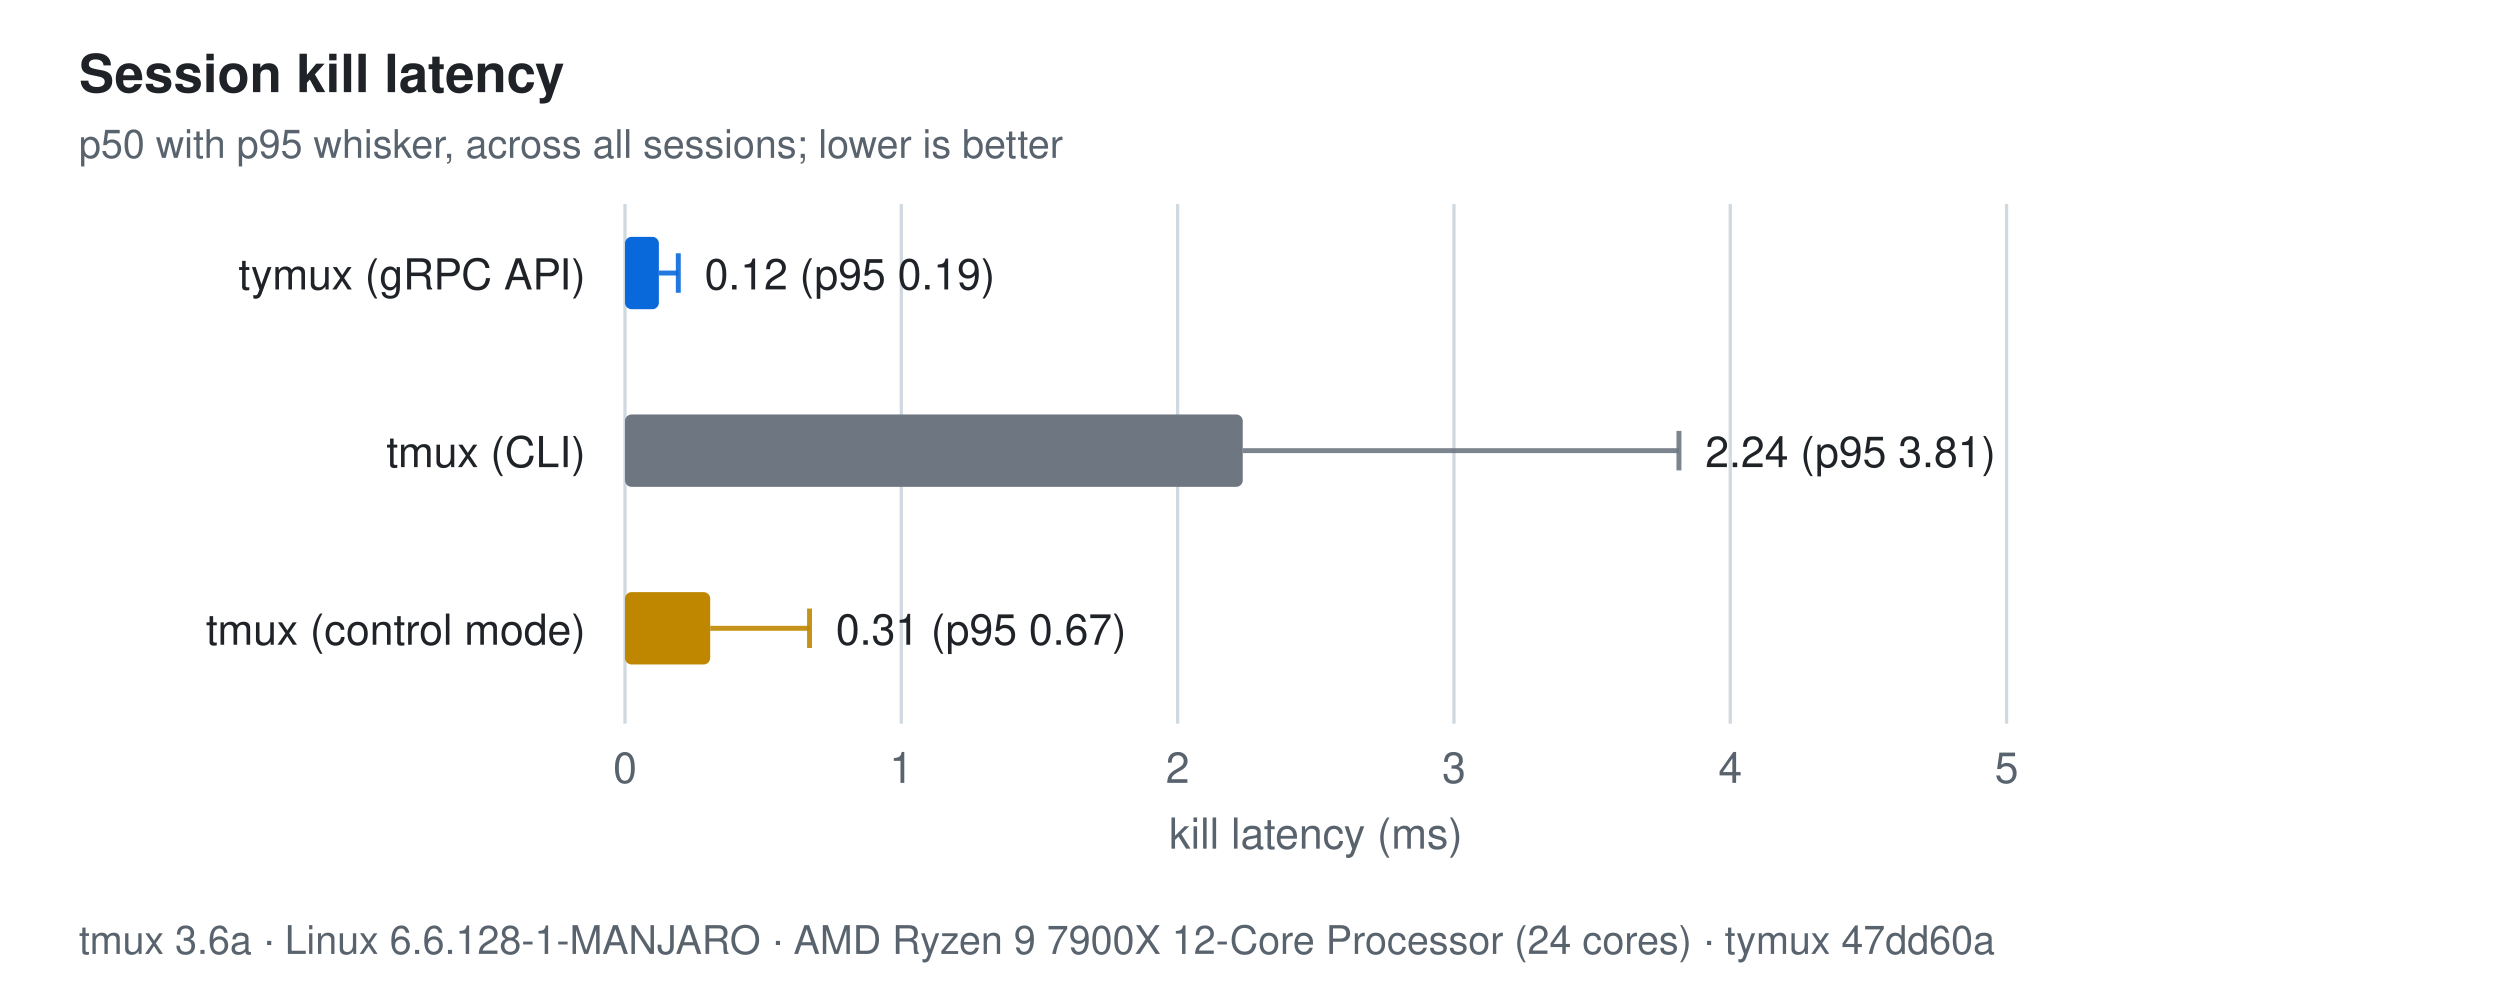
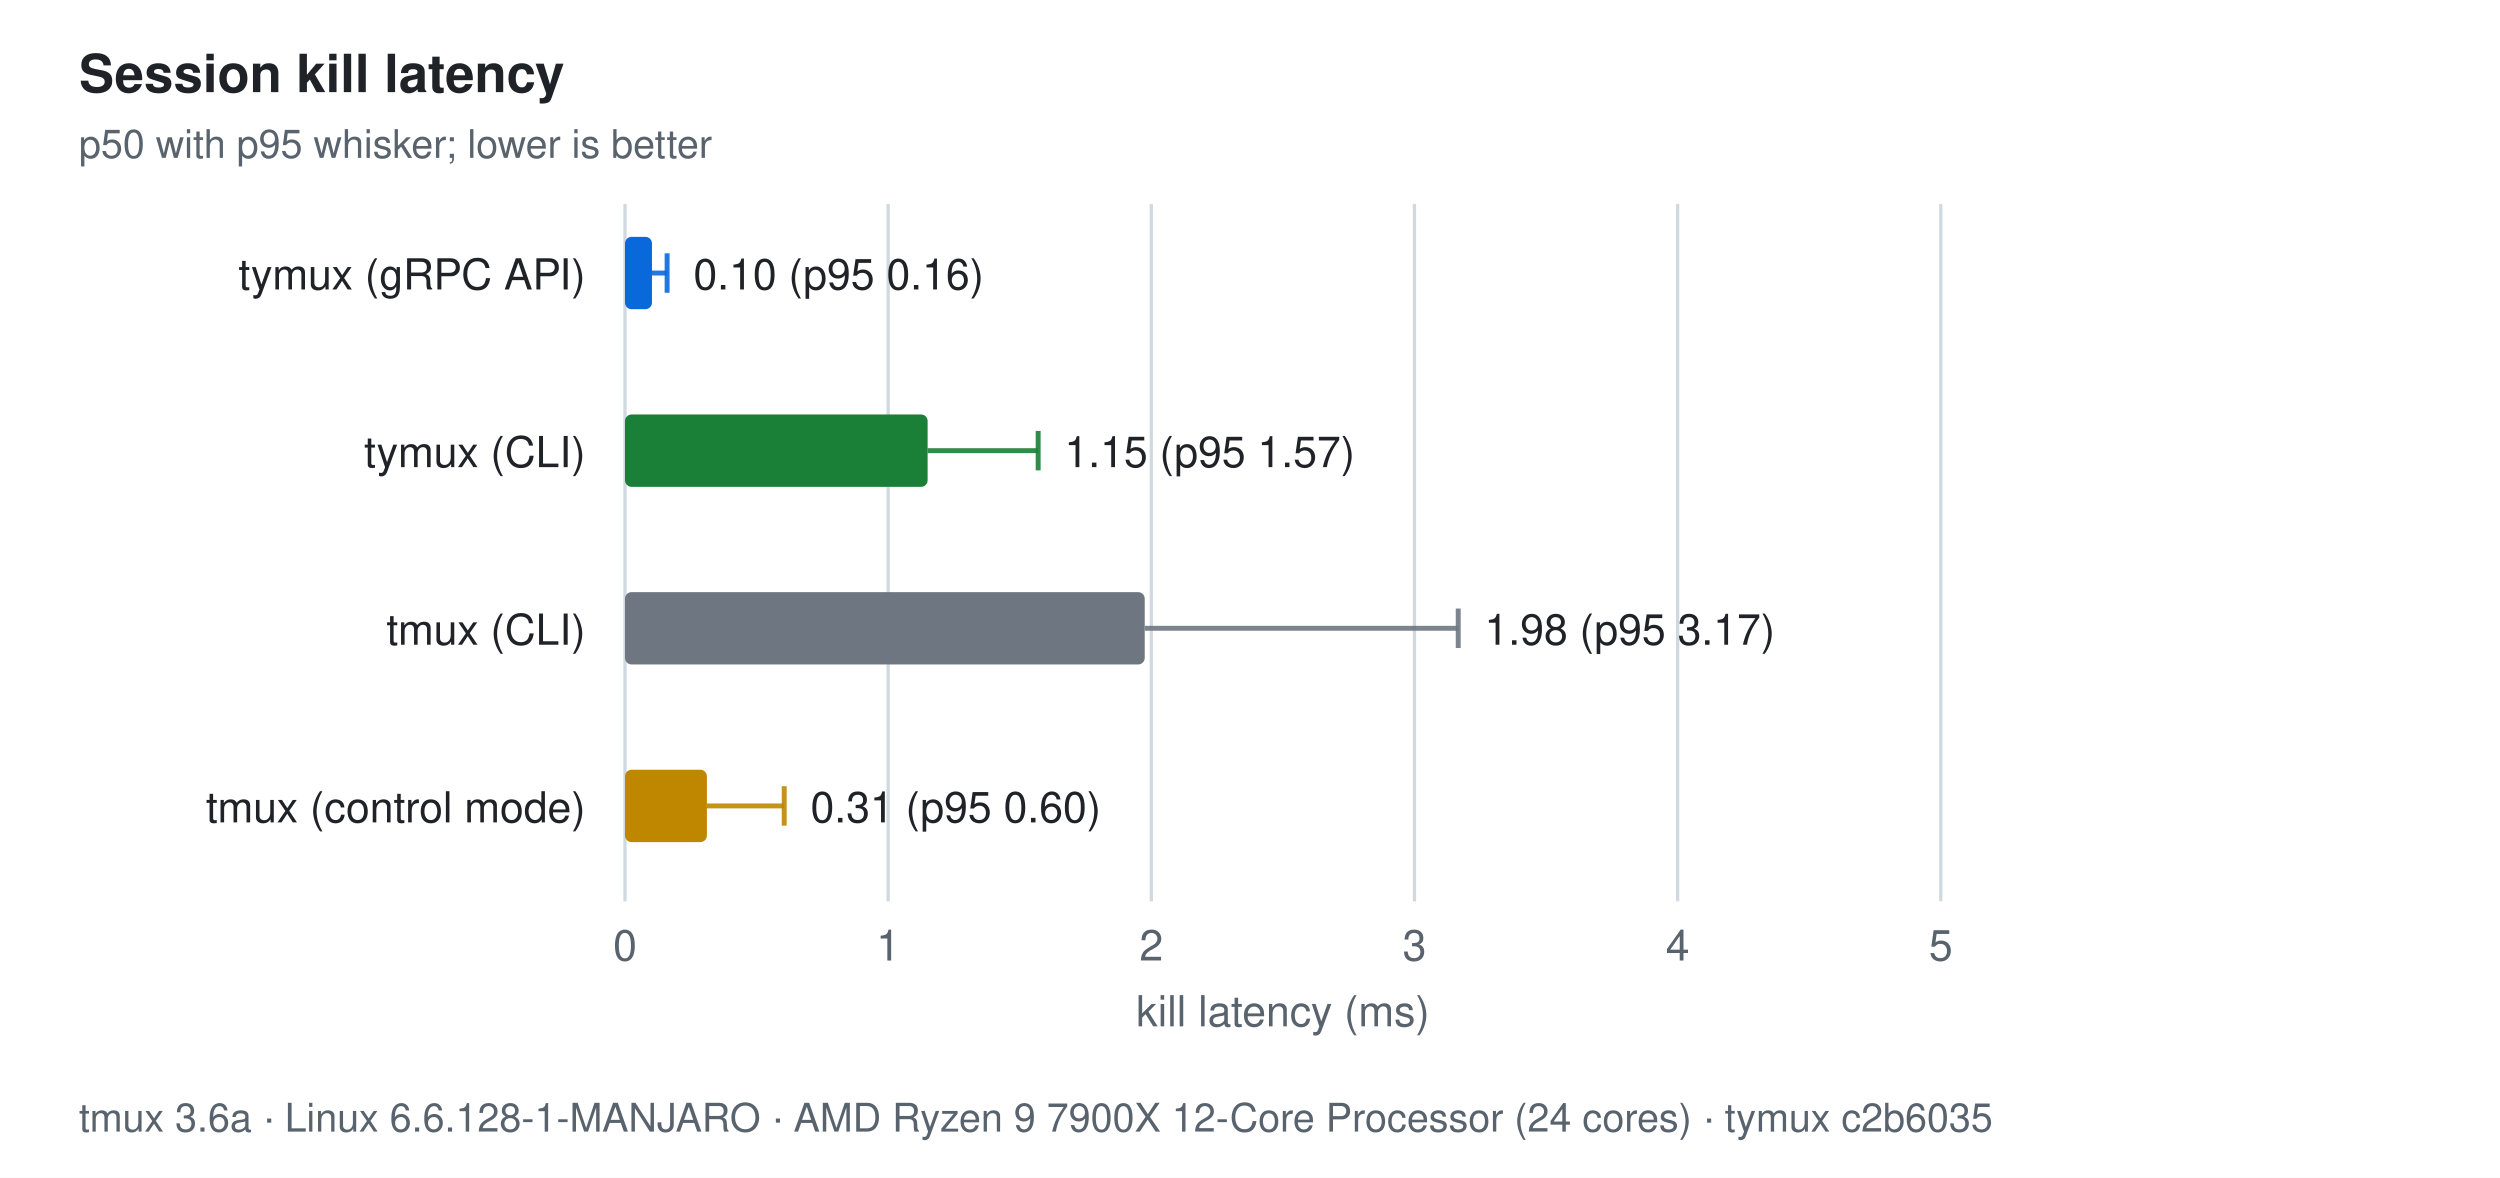
- <svg xmlns="http://www.w3.org/2000/svg" viewBox="0 0 760 304" width="760" height="304" role="img" aria-labelledby="t d">
+ <svg xmlns="http://www.w3.org/2000/svg" viewBox="0 0 760 358" width="760" height="358" role="img" aria-labelledby="t d">
  <style>
  .bg{fill:#ffffff} .fg{fill:#1f2328} .mut{fill:#59636e} .grid{stroke:#d1d9e0;stroke-width:1}
  .ln{fill:none;stroke-width:2.5} .p95{fill:none;stroke-width:1.5;stroke-dasharray:4 3;opacity:.55}
-   .whisk{fill:none;stroke-width:1.5;stroke-dasharray:none;opacity:.9} .lbl{font-weight:600}
+   .whisk{fill:none;stroke-width:1.5;opacity:.9} .lbl{font-weight:600}
  text{font-family:-apple-system,BlinkMacSystemFont,"Segoe UI",Helvetica,Arial,sans-serif;font-size:13px}
  .title{font-size:16px;font-weight:600} .sub{font-size:12px}
-   .s-tymux .ln,.s-tymux .p95,.s-tymux .whisk{stroke:#0969da} .s-tymux .dot,.s-tymux .bar{fill:#0969da} .s-tymux .lbl{fill:#0969da}.s-cli .ln,.s-cli .p95,.s-cli .whisk{stroke:#6e7781} .s-cli .dot,.s-cli .bar{fill:#6e7781} .s-cli .lbl{fill:#6e7781}.s-ctl .ln,.s-ctl .p95,.s-ctl .whisk{stroke:#bf8700} .s-ctl .dot,.s-ctl .bar{fill:#bf8700} .s-ctl .lbl{fill:#bf8700}
+   .s-tymux .ln,.s-tymux .p95,.s-tymux .whisk{stroke:#0969da} .s-tymux .dot,.s-tymux .bar{fill:#0969da} .s-tymux .lbl{fill:#0969da}.s-tymuxcli .ln,.s-tymuxcli .p95,.s-tymuxcli .whisk{stroke:#1a7f37} .s-tymuxcli .dot,.s-tymuxcli .bar{fill:#1a7f37} .s-tymuxcli .lbl{fill:#1a7f37}.s-cli .ln,.s-cli .p95,.s-cli .whisk{stroke:#6e7781} .s-cli .dot,.s-cli .bar{fill:#6e7781} .s-cli .lbl{fill:#6e7781}.s-ctl .ln,.s-ctl .p95,.s-ctl .whisk{stroke:#bf8700} .s-ctl .dot,.s-ctl .bar{fill:#bf8700} .s-ctl .lbl{fill:#bf8700}
  @media (prefers-color-scheme:dark){
    .bg{fill:#0d1117} .fg{fill:#e6edf3} .mut{fill:#9198a1} .grid{stroke:#30363d}
-     .s-tymux .ln,.s-tymux .p95,.s-tymux .whisk{stroke:#58a6ff} .s-tymux .dot,.s-tymux .bar{fill:#58a6ff} .s-tymux .lbl{fill:#58a6ff}.s-cli .ln,.s-cli .p95,.s-cli .whisk{stroke:#9198a1} .s-cli .dot,.s-cli .bar{fill:#9198a1} .s-cli .lbl{fill:#9198a1}.s-ctl .ln,.s-ctl .p95,.s-ctl .whisk{stroke:#d29922} .s-ctl .dot,.s-ctl .bar{fill:#d29922} .s-ctl .lbl{fill:#d29922}
+     .s-tymux .ln,.s-tymux .p95,.s-tymux .whisk{stroke:#58a6ff} .s-tymux .dot,.s-tymux .bar{fill:#58a6ff} .s-tymux .lbl{fill:#58a6ff}.s-tymuxcli .ln,.s-tymuxcli .p95,.s-tymuxcli .whisk{stroke:#3fb950} .s-tymuxcli .dot,.s-tymuxcli .bar{fill:#3fb950} .s-tymuxcli .lbl{fill:#3fb950}.s-cli .ln,.s-cli .p95,.s-cli .whisk{stroke:#9198a1} .s-cli .dot,.s-cli .bar{fill:#9198a1} .s-cli .lbl{fill:#9198a1}.s-ctl .ln,.s-ctl .p95,.s-ctl .whisk{stroke:#d29922} .s-ctl .dot,.s-ctl .bar{fill:#d29922} .s-ctl .lbl{fill:#d29922}
  }
</style>
-   <rect class="bg" width="760" height="304" />
+   <rect class="bg" width="760" height="358" />
  <text class="fg title" x="24" y="28">Session kill latency</text>
-   <text class="mut sub" x="24" y="48">p50 with p95 whisker, across all sessions; lower is better</text>
-   <line class="grid" x1="190.0" x2="190.0" y1="62" y2="220" />
-   <text class="mut" x="190.0" y="238" text-anchor="middle">0</text>
-   <line class="grid" x1="274.0" x2="274.0" y1="62" y2="220" />
-   <text class="mut" x="274.0" y="238" text-anchor="middle">1</text>
-   <line class="grid" x1="358.0" x2="358.0" y1="62" y2="220" />
-   <text class="mut" x="358.0" y="238" text-anchor="middle">2</text>
-   <line class="grid" x1="442.0" x2="442.0" y1="62" y2="220" />
-   <text class="mut" x="442.0" y="238" text-anchor="middle">3</text>
-   <line class="grid" x1="526.0" x2="526.0" y1="62" y2="220" />
-   <text class="mut" x="526.0" y="238" text-anchor="middle">4</text>
-   <line class="grid" x1="610.0" x2="610.0" y1="62" y2="220" />
-   <text class="mut" x="610.0" y="238" text-anchor="middle">5</text>
-   <text class="mut" x="400.0" y="258" text-anchor="middle">kill latency (ms)</text>
+   <text class="mut sub" x="24" y="48">p50 with p95 whisker; lower is better</text>
+   <line class="grid" x1="190.0" x2="190.0" y1="62" y2="274" />
+   <text class="mut" x="190.0" y="292" text-anchor="middle">0</text>
+   <line class="grid" x1="270.0" x2="270.0" y1="62" y2="274" />
+   <text class="mut" x="270.0" y="292" text-anchor="middle">1</text>
+   <line class="grid" x1="350.0" x2="350.0" y1="62" y2="274" />
+   <text class="mut" x="350.0" y="292" text-anchor="middle">2</text>
+   <line class="grid" x1="430.0" x2="430.0" y1="62" y2="274" />
+   <text class="mut" x="430.0" y="292" text-anchor="middle">3</text>
+   <line class="grid" x1="510.0" x2="510.0" y1="62" y2="274" />
+   <text class="mut" x="510.0" y="292" text-anchor="middle">4</text>
+   <line class="grid" x1="590.0" x2="590.0" y1="62" y2="274" />
+   <text class="mut" x="590.0" y="292" text-anchor="middle">5</text>
+   <text class="mut" x="390.0" y="312" text-anchor="middle">kill latency (ms)</text>
  <g class="s-tymux">
-     <text class="fg" x="178" y="88.0" text-anchor="end">tymux (gRPC API)</text>
-     <rect class="bar" x="190" y="72.0" width="10.3" height="22" rx="2" />
-     <line class="whisk" x1="200.3" x2="206.2" y1="83.0" y2="83.0" />
-     <line class="whisk" x1="206.2" x2="206.2" y1="77.0" y2="89.0" />
-     <text class="fg" x="214.2" y="88.0">0.12 (p95 0.19)</text>
+     <text class="fg" x="178.0" y="88.0" text-anchor="end">tymux (gRPC API)</text>
+     <rect class="bar" x="190" y="72.0" width="8.2" height="22" rx="2" />
+     <line class="whisk" x1="198.2" x2="202.8" y1="83.0" y2="83.0" />
+     <line class="whisk" x1="202.8" x2="202.8" y1="77.0" y2="89.0" />
+     <text class="fg" x="210.8" y="88.0">0.10 (p95 0.16)</text>
+   </g>
+   <g class="s-tymuxcli">
+     <text class="fg" x="178.0" y="142.0" text-anchor="end">tymux (CLI)</text>
+     <rect class="bar" x="190" y="126.0" width="92.0" height="22" rx="2" />
+     <line class="whisk" x1="282.0" x2="315.6" y1="137.0" y2="137.0" />
+     <line class="whisk" x1="315.6" x2="315.6" y1="131.0" y2="143.0" />
+     <text class="fg" x="323.6" y="142.0">1.15 (p95 1.57)</text>
  </g>
  <g class="s-cli">
-     <text class="fg" x="178" y="142.0" text-anchor="end">tmux (CLI)</text>
-     <rect class="bar" x="190" y="126.0" width="187.8" height="22" rx="2" />
-     <line class="whisk" x1="377.8" x2="510.4" y1="137.0" y2="137.0" />
-     <line class="whisk" x1="510.4" x2="510.4" y1="131.0" y2="143.0" />
-     <text class="fg" x="518.4" y="142.0">2.24 (p95 3.81)</text>
+     <text class="fg" x="178.0" y="196.0" text-anchor="end">tmux (CLI)</text>
+     <rect class="bar" x="190" y="180.0" width="158.0" height="22" rx="2" />
+     <line class="whisk" x1="348.0" x2="443.3" y1="191.0" y2="191.0" />
+     <line class="whisk" x1="443.3" x2="443.3" y1="185.0" y2="197.0" />
+     <text class="fg" x="451.3" y="196.0">1.98 (p95 3.17)</text>
  </g>
  <g class="s-ctl">
-     <text class="fg" x="178" y="196.0" text-anchor="end">tmux (control mode)</text>
-     <rect class="bar" x="190" y="180.0" width="25.9" height="22" rx="2" />
-     <line class="whisk" x1="215.9" x2="246.1" y1="191.0" y2="191.0" />
-     <line class="whisk" x1="246.1" x2="246.1" y1="185.0" y2="197.0" />
-     <text class="fg" x="254.1" y="196.0">0.31 (p95 0.67)</text>
+     <text class="fg" x="178.0" y="250.0" text-anchor="end">tmux (control mode)</text>
+     <rect class="bar" x="190" y="234.0" width="24.9" height="22" rx="2" />
+     <line class="whisk" x1="214.9" x2="238.4" y1="245.0" y2="245.0" />
+     <line class="whisk" x1="238.4" x2="238.4" y1="239.0" y2="251.0" />
+     <text class="fg" x="246.4" y="250.0">0.31 (p95 0.60)</text>
  </g>
-   <text class="mut sub" x="24" y="290">tmux 3.6a · Linux 6.6.128-1-MANJARO · AMD Ryzen 9 7900X 12-Core Processor (24 cores) · tymux 47dd60a</text>
+   <text class="mut sub" x="24" y="344">tmux 3.6a · Linux 6.6.128-1-MANJARO · AMD Ryzen 9 7900X 12-Core Processor (24 cores) · tymux c2b6035</text>
</svg>
